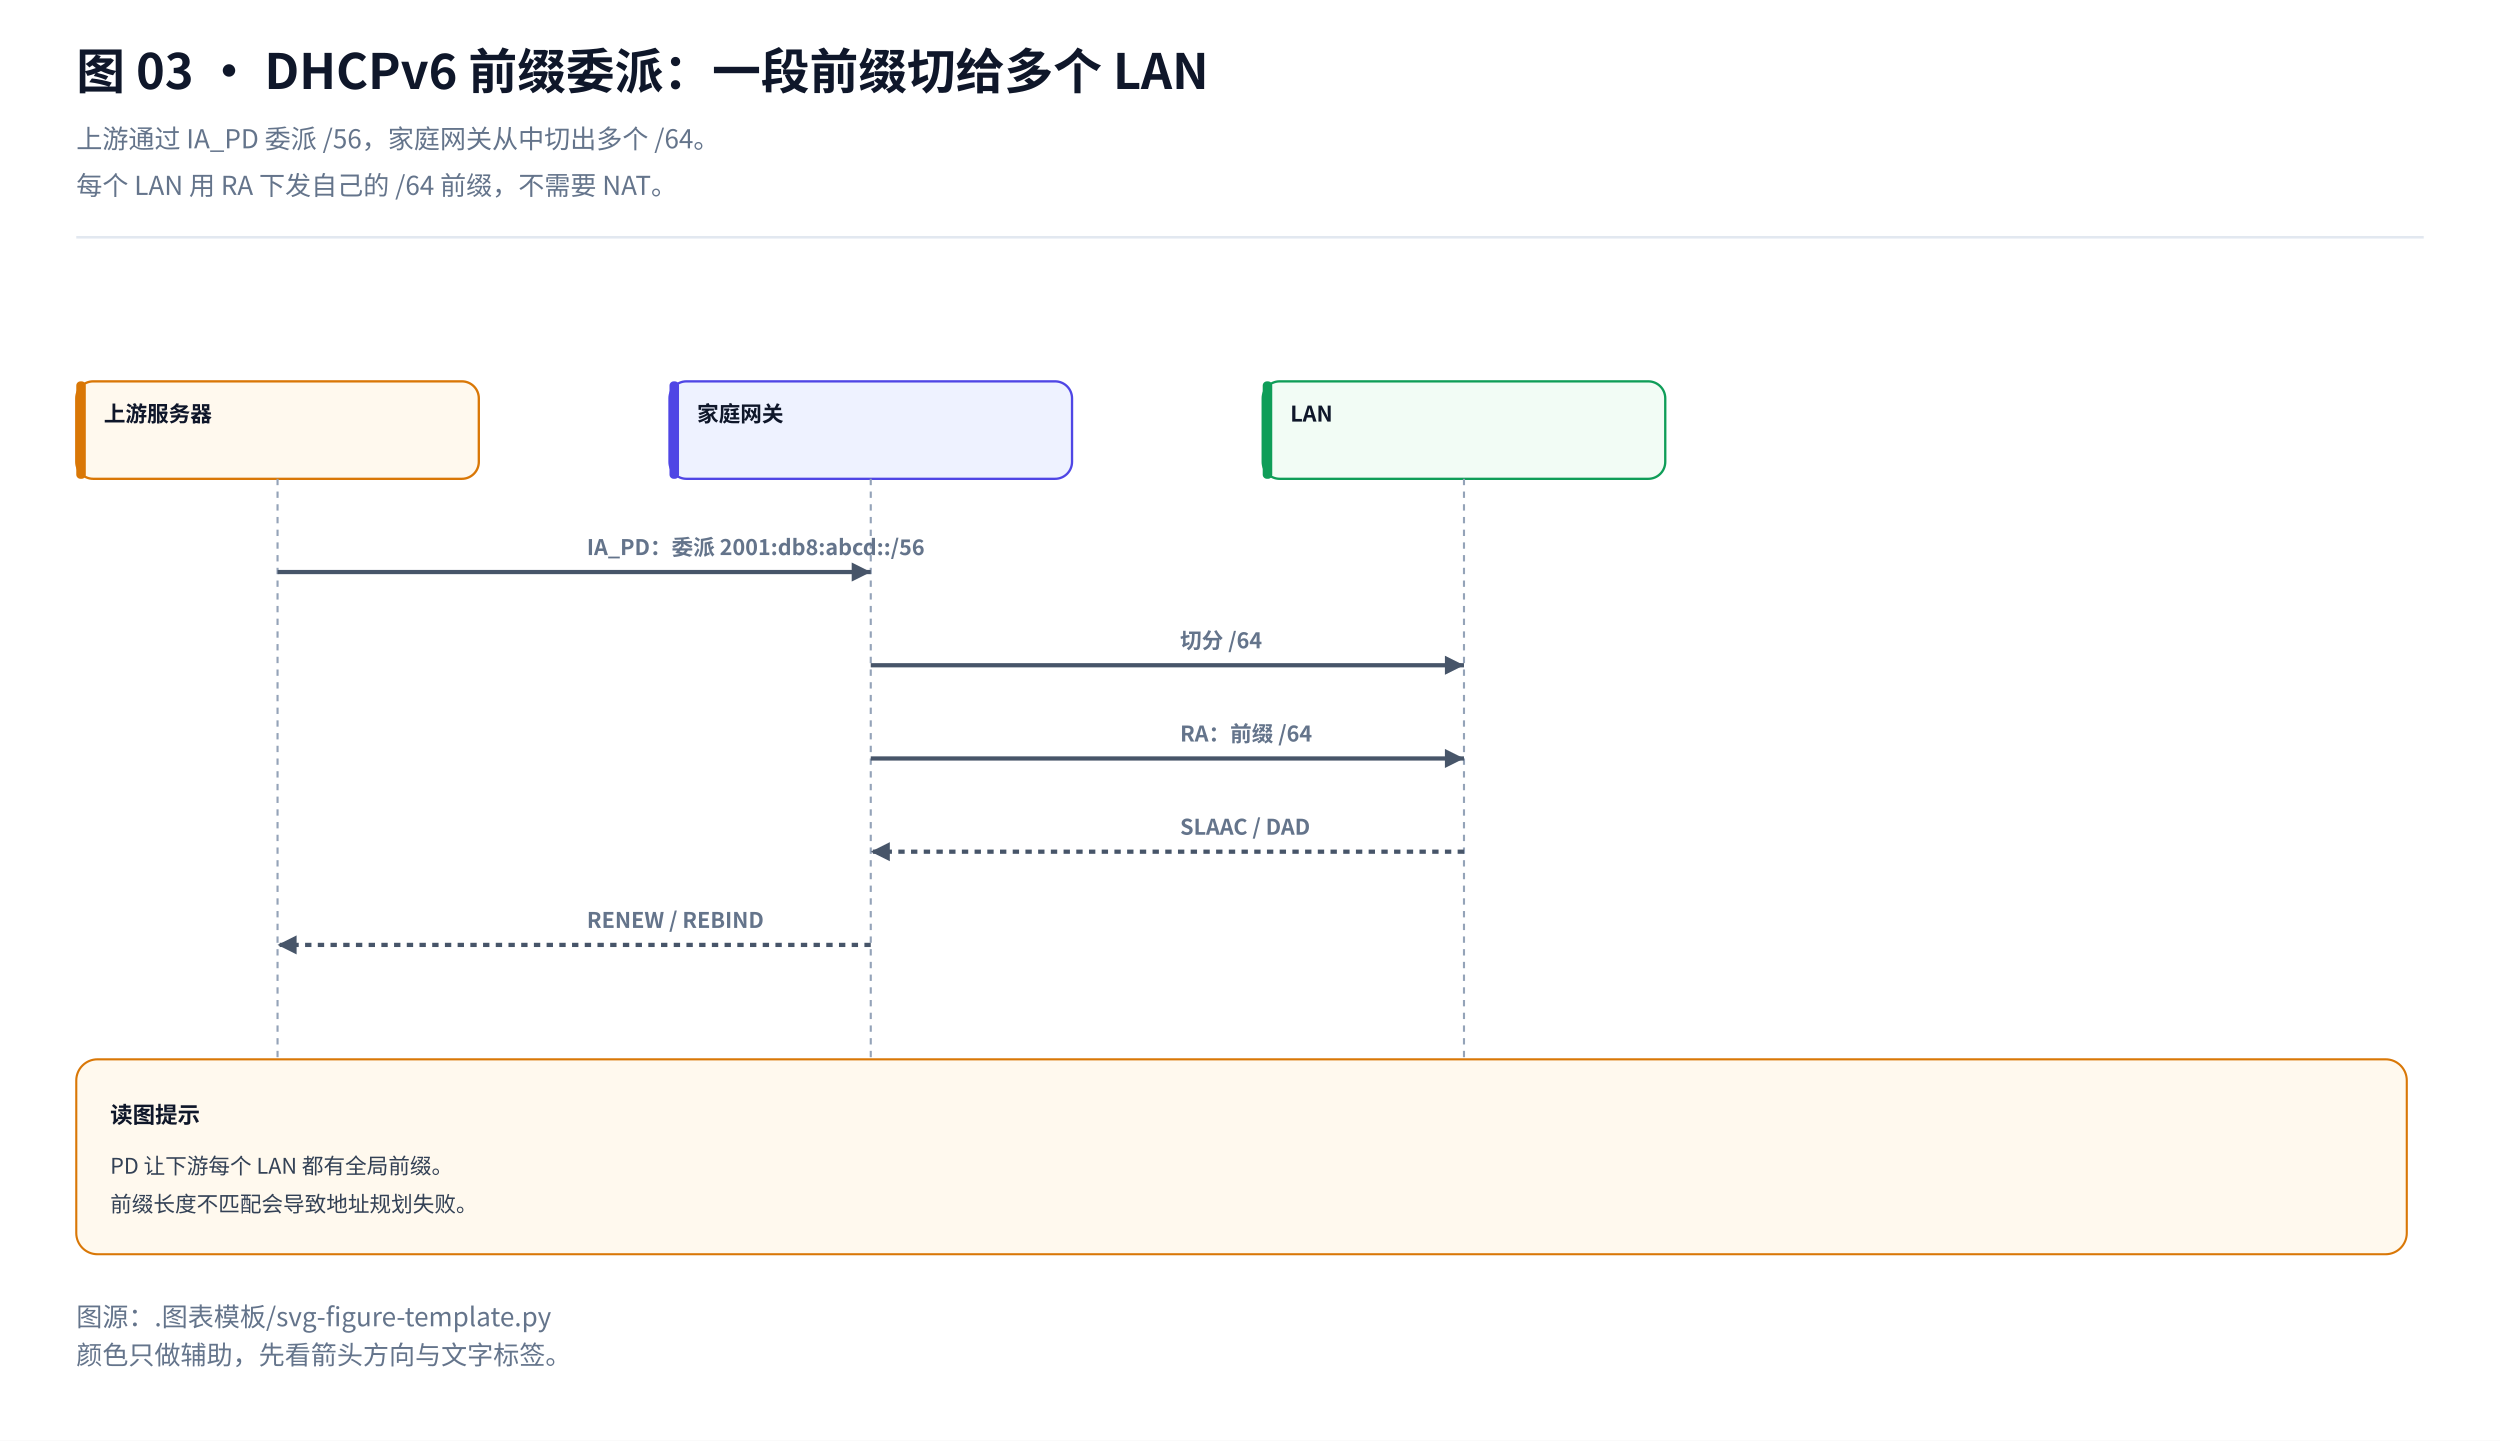
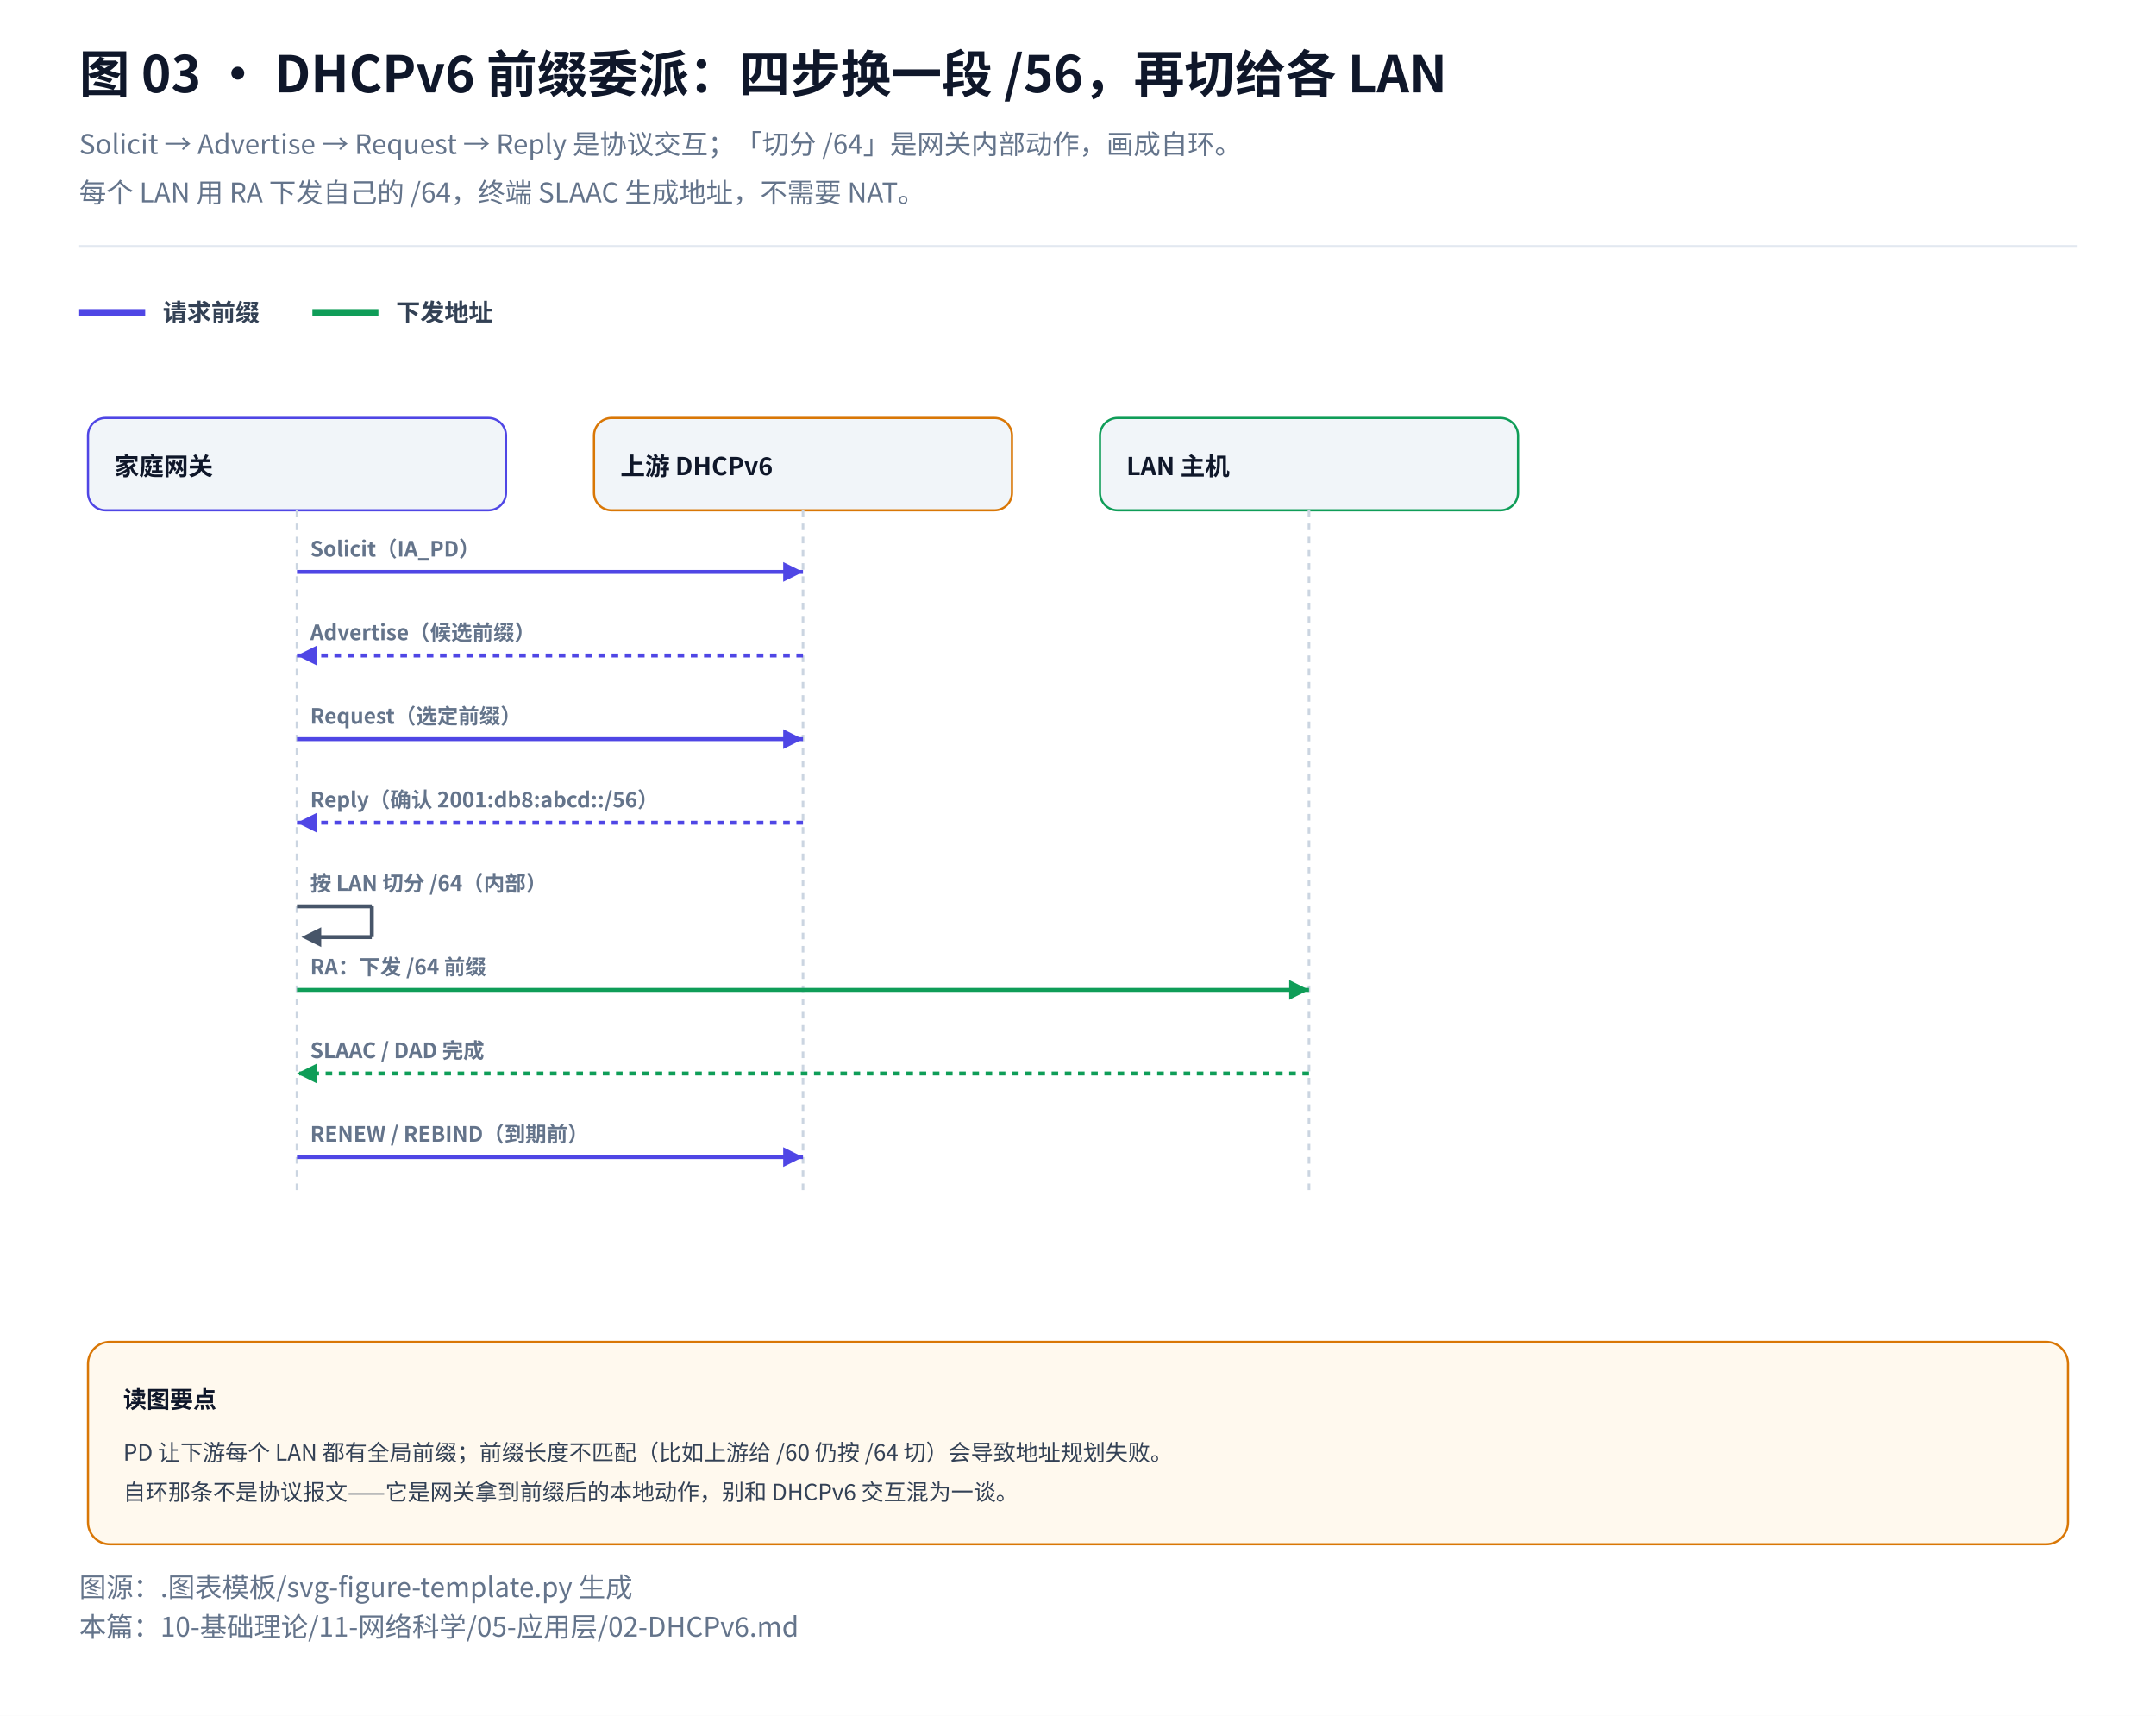
- <svg xmlns="http://www.w3.org/2000/svg" width="1180" height="680" viewBox="0 0 1180 680" font-family="'Noto Sans CJK SC','Source Han Sans SC','WenQuanYi Micro Hei',sans-serif">
-   <rect width="1180" height="680" fill="#ffffff" />
-   <line x1="36" y1="112" x2="1144" y2="112" stroke="#e2e8f0" stroke-width="1.2" />
-   <text x="36" y="42" font-size="23" fill="#0f172a" xml:space="preserve" font-weight="700">图 03 · DHCPv6 前缀委派：一段前缀切给多个 LAN</text>
-   <text x="36" y="70" font-size="12.3" fill="#64748b" xml:space="preserve">上游通过 IA_PD 委派 /56，家庭网关从中切出多个 /64。</text>
-   <text x="36" y="92" font-size="12.3" fill="#64748b" xml:space="preserve">每个 LAN 用 RA 下发自己的 /64 前缀，不需要 NAT。</text>
-   <rect x="36" y="180" width="190" height="46" fill="#fff9ee" rx="8" stroke="#d97706" stroke-width="1.1" />
-   <rect x="36" y="180" width="4.5" height="46" fill="#d97706" rx="2" />
-   <text x="49" y="199" font-size="10.2" fill="#0f172a" xml:space="preserve" font-weight="700">上游服务器</text>
-   <line x1="131" y1="226" x2="131" y2="500" stroke="#94a3b8" stroke-width="1" stroke-dasharray="3 3" />
-   <rect x="316" y="180" width="190" height="46" fill="#eef2ff" rx="8" stroke="#4f46e5" stroke-width="1.1" />
-   <rect x="316" y="180" width="4.5" height="46" fill="#4f46e5" rx="2" />
-   <text x="329" y="199" font-size="10.2" fill="#0f172a" xml:space="preserve" font-weight="700">家庭网关</text>
-   <line x1="411" y1="226" x2="411" y2="500" stroke="#94a3b8" stroke-width="1" stroke-dasharray="3 3" />
-   <rect x="596" y="180" width="190" height="46" fill="#f2fcf5" rx="8" stroke="#0f9d58" stroke-width="1.1" />
-   <rect x="596" y="180" width="4.5" height="46" fill="#0f9d58" rx="2" />
-   <text x="609" y="199" font-size="10.2" fill="#0f172a" xml:space="preserve" font-weight="700">LAN</text>
-   <line x1="691" y1="226" x2="691" y2="500" stroke="#94a3b8" stroke-width="1" stroke-dasharray="3 3" />
-   <line x1="131" y1="270" x2="411" y2="270" stroke="#475569" stroke-width="2" />
-   <polygon points="411,270 402,265.5 402,274.5" fill="#475569" />
-   <text x="277" y="262" font-size="10.2" fill="#64748b" xml:space="preserve" font-weight="600">IA_PD：委派 2001:db8:abcd::/56</text>
-   <line x1="411" y1="314" x2="691" y2="314" stroke="#475569" stroke-width="2" />
-   <polygon points="691,314 682,309.5 682,318.5" fill="#475569" />
-   <text x="557" y="306" font-size="10.2" fill="#64748b" xml:space="preserve" font-weight="600">切分 /64</text>
-   <line x1="411" y1="358" x2="691" y2="358" stroke="#475569" stroke-width="2" />
-   <polygon points="691,358 682,353.5 682,362.5" fill="#475569" />
-   <text x="557" y="350" font-size="10.2" fill="#64748b" xml:space="preserve" font-weight="600">RA：前缀 /64</text>
-   <line x1="691" y1="402" x2="411" y2="402" stroke="#475569" stroke-width="2" stroke-dasharray="3 3" />
-   <polygon points="411,402 420,406.5 420,397.5" fill="#475569" />
-   <text x="557" y="394" font-size="10.2" fill="#64748b" xml:space="preserve" font-weight="600">SLAAC / DAD</text>
-   <line x1="411" y1="446" x2="131" y2="446" stroke="#475569" stroke-width="2" stroke-dasharray="3 3" />
-   <polygon points="131,446 140,450.5 140,441.5" fill="#475569" />
-   <text x="277" y="438" font-size="10.2" fill="#64748b" xml:space="preserve" font-weight="600">RENEW / REBIND</text>
-   <rect x="36" y="500" width="1100" height="92" fill="#fff9ee" rx="10" stroke="#d97706" stroke-width="1" />
-   <text x="52" y="530" font-size="10.6" fill="#0f172a" xml:space="preserve" font-weight="700">读图提示</text>
-   <text x="52" y="554" font-size="10.2" fill="#334155" xml:space="preserve">PD 让下游每个 LAN 都有全局前缀。</text>
-   <text x="52" y="572" font-size="10.2" fill="#334155" xml:space="preserve">前缀长度不匹配会导致地址规划失败。</text>
-   <text x="36" y="626" font-size="12.3" fill="#64748b" xml:space="preserve">图源：.图表模板/svg-figure-template.py</text>
-   <text x="36" y="644" font-size="12.3" fill="#64748b" xml:space="preserve">颜色只做辅助，先看箭头方向与文字标签。</text>
+ <svg xmlns="http://www.w3.org/2000/svg" width="980" height="780" viewBox="0 0 980 780" font-family="'Noto Sans CJK SC','Source Han Sans SC','WenQuanYi Micro Hei',sans-serif">
+   <rect width="980" height="780" fill="#ffffff" />
+   <line x1="36" y1="112" x2="944" y2="112" stroke="#e2e8f0" stroke-width="1.2" />
+   <text x="36" y="42" font-size="23" fill="#0f172a" xml:space="preserve" font-weight="700">图 03 · DHCPv6 前缀委派：四步换一段 /56，再切给各 LAN</text>
+   <text x="36" y="70" font-size="12.3" fill="#64748b" xml:space="preserve">Solicit → Advertise → Request → Reply 是协议交互；「切分 /64」是网关内部动作，画成自环。</text>
+   <text x="36" y="92" font-size="12.3" fill="#64748b" xml:space="preserve">每个 LAN 用 RA 下发自己的 /64，终端 SLAAC 生成地址，不需要 NAT。</text>
+   <line x1="36" y1="142" x2="66" y2="142" stroke="#4f46e5" stroke-width="3" />
+   <text x="74" y="146" font-size="11" fill="#334155" xml:space="preserve" font-weight="600">请求前缀</text>
+   <line x1="142" y1="142" x2="172" y2="142" stroke="#0f9d58" stroke-width="3" />
+   <text x="180" y="146" font-size="11" fill="#334155" xml:space="preserve" font-weight="600">下发地址</text>
+   <rect x="40" y="190" width="190" height="42" fill="#f1f5f9" rx="8" stroke="#4f46e5" stroke-width="1" />
+   <text x="52" y="216" font-size="11.2" fill="#0f172a" xml:space="preserve" font-weight="700">家庭网关</text>
+   <rect x="270" y="190" width="190" height="42" fill="#f1f5f9" rx="8" stroke="#d97706" stroke-width="1" />
+   <text x="282" y="216" font-size="11.2" fill="#0f172a" xml:space="preserve" font-weight="700">上游 DHCPv6</text>
+   <rect x="500" y="190" width="190" height="42" fill="#f1f5f9" rx="8" stroke="#0f9d58" stroke-width="1" />
+   <text x="512" y="216" font-size="11.2" fill="#0f172a" xml:space="preserve" font-weight="700">LAN 主机</text>
+   <line x1="135" y1="232" x2="135" y2="544" stroke="#cbd5e1" stroke-width="1.2" stroke-dasharray="3 3" />
+   <line x1="365" y1="232" x2="365" y2="544" stroke="#cbd5e1" stroke-width="1.2" stroke-dasharray="3 3" />
+   <line x1="595" y1="232" x2="595" y2="544" stroke="#cbd5e1" stroke-width="1.2" stroke-dasharray="3 3" />
+   <line x1="135" y1="260" x2="365" y2="260" stroke="#4f46e5" stroke-width="1.8" />
+   <polygon points="365,260 356,255.5 356,264.5" fill="#4f46e5" />
+   <text x="141" y="253" font-size="9.6" fill="#64748b" xml:space="preserve" font-weight="600">Solicit（IA_PD）</text>
+   <line x1="365" y1="298" x2="135" y2="298" stroke="#4f46e5" stroke-width="1.8" stroke-dasharray="3 3" />
+   <polygon points="135,298 144,302.5 144,293.5" fill="#4f46e5" />
+   <text x="141" y="291" font-size="9.6" fill="#64748b" xml:space="preserve" font-weight="600">Advertise（候选前缀）</text>
+   <line x1="135" y1="336" x2="365" y2="336" stroke="#4f46e5" stroke-width="1.8" />
+   <polygon points="365,336 356,331.5 356,340.5" fill="#4f46e5" />
+   <text x="141" y="329" font-size="9.6" fill="#64748b" xml:space="preserve" font-weight="600">Request（选定前缀）</text>
+   <line x1="365" y1="374" x2="135" y2="374" stroke="#4f46e5" stroke-width="1.8" stroke-dasharray="3 3" />
+   <polygon points="135,374 144,378.5 144,369.5" fill="#4f46e5" />
+   <text x="141" y="367" font-size="9.6" fill="#64748b" xml:space="preserve" font-weight="600">Reply（确认 2001:db8:abcd::/56）</text>
+   <line x1="135" y1="412" x2="169" y2="412" stroke="#475569" stroke-width="1.8" />
+   <line x1="169" y1="412" x2="169" y2="426" stroke="#475569" stroke-width="1.8" />
+   <line x1="169" y1="426" x2="141" y2="426" stroke="#475569" stroke-width="1.8" />
+   <polygon points="137,426 146,430.5 146,421.5" fill="#475569" />
+   <text x="141" y="405" font-size="9.6" fill="#64748b" xml:space="preserve" font-weight="600">按 LAN 切分 /64（内部）</text>
+   <line x1="135" y1="450" x2="595" y2="450" stroke="#0f9d58" stroke-width="1.8" />
+   <polygon points="595,450 586,445.5 586,454.5" fill="#0f9d58" />
+   <text x="141" y="443" font-size="9.6" fill="#64748b" xml:space="preserve" font-weight="600">RA：下发 /64 前缀</text>
+   <line x1="595" y1="488" x2="135" y2="488" stroke="#0f9d58" stroke-width="1.8" stroke-dasharray="3 3" />
+   <polygon points="135,488 144,492.5 144,483.5" fill="#0f9d58" />
+   <text x="141" y="481" font-size="9.6" fill="#64748b" xml:space="preserve" font-weight="600">SLAAC / DAD 完成</text>
+   <line x1="135" y1="526" x2="365" y2="526" stroke="#4f46e5" stroke-width="1.8" />
+   <polygon points="365,526 356,521.5 356,530.5" fill="#4f46e5" />
+   <text x="141" y="519" font-size="9.6" fill="#64748b" xml:space="preserve" font-weight="600">RENEW / REBIND（到期前）</text>
+   <rect x="40" y="610" width="900" height="92" fill="#fff9ee" rx="10" stroke="#d97706" stroke-width="1" />
+   <text x="56" y="640" font-size="10.6" fill="#0f172a" xml:space="preserve" font-weight="700">读图要点</text>
+   <text x="56" y="664" font-size="10.2" fill="#334155" xml:space="preserve">PD 让下游每个 LAN 都有全局前缀；前缀长度不匹配（比如上游给 /60 仍按 /64 切）会导致地址规划失败。</text>
+   <text x="56" y="682" font-size="10.2" fill="#334155" xml:space="preserve">自环那条不是协议报文——它是网关拿到前缀后的本地动作，别和 DHCPv6 交互混为一谈。</text>
+   <text x="36" y="726" font-size="12.3" fill="#64748b" xml:space="preserve">图源：.图表模板/svg-figure-template.py 生成</text>
+   <text x="36" y="744" font-size="12.3" fill="#64748b" xml:space="preserve">本篇：10-基础理论/11-网络科学/05-应用层/02-DHCPv6.md</text>
</svg>
